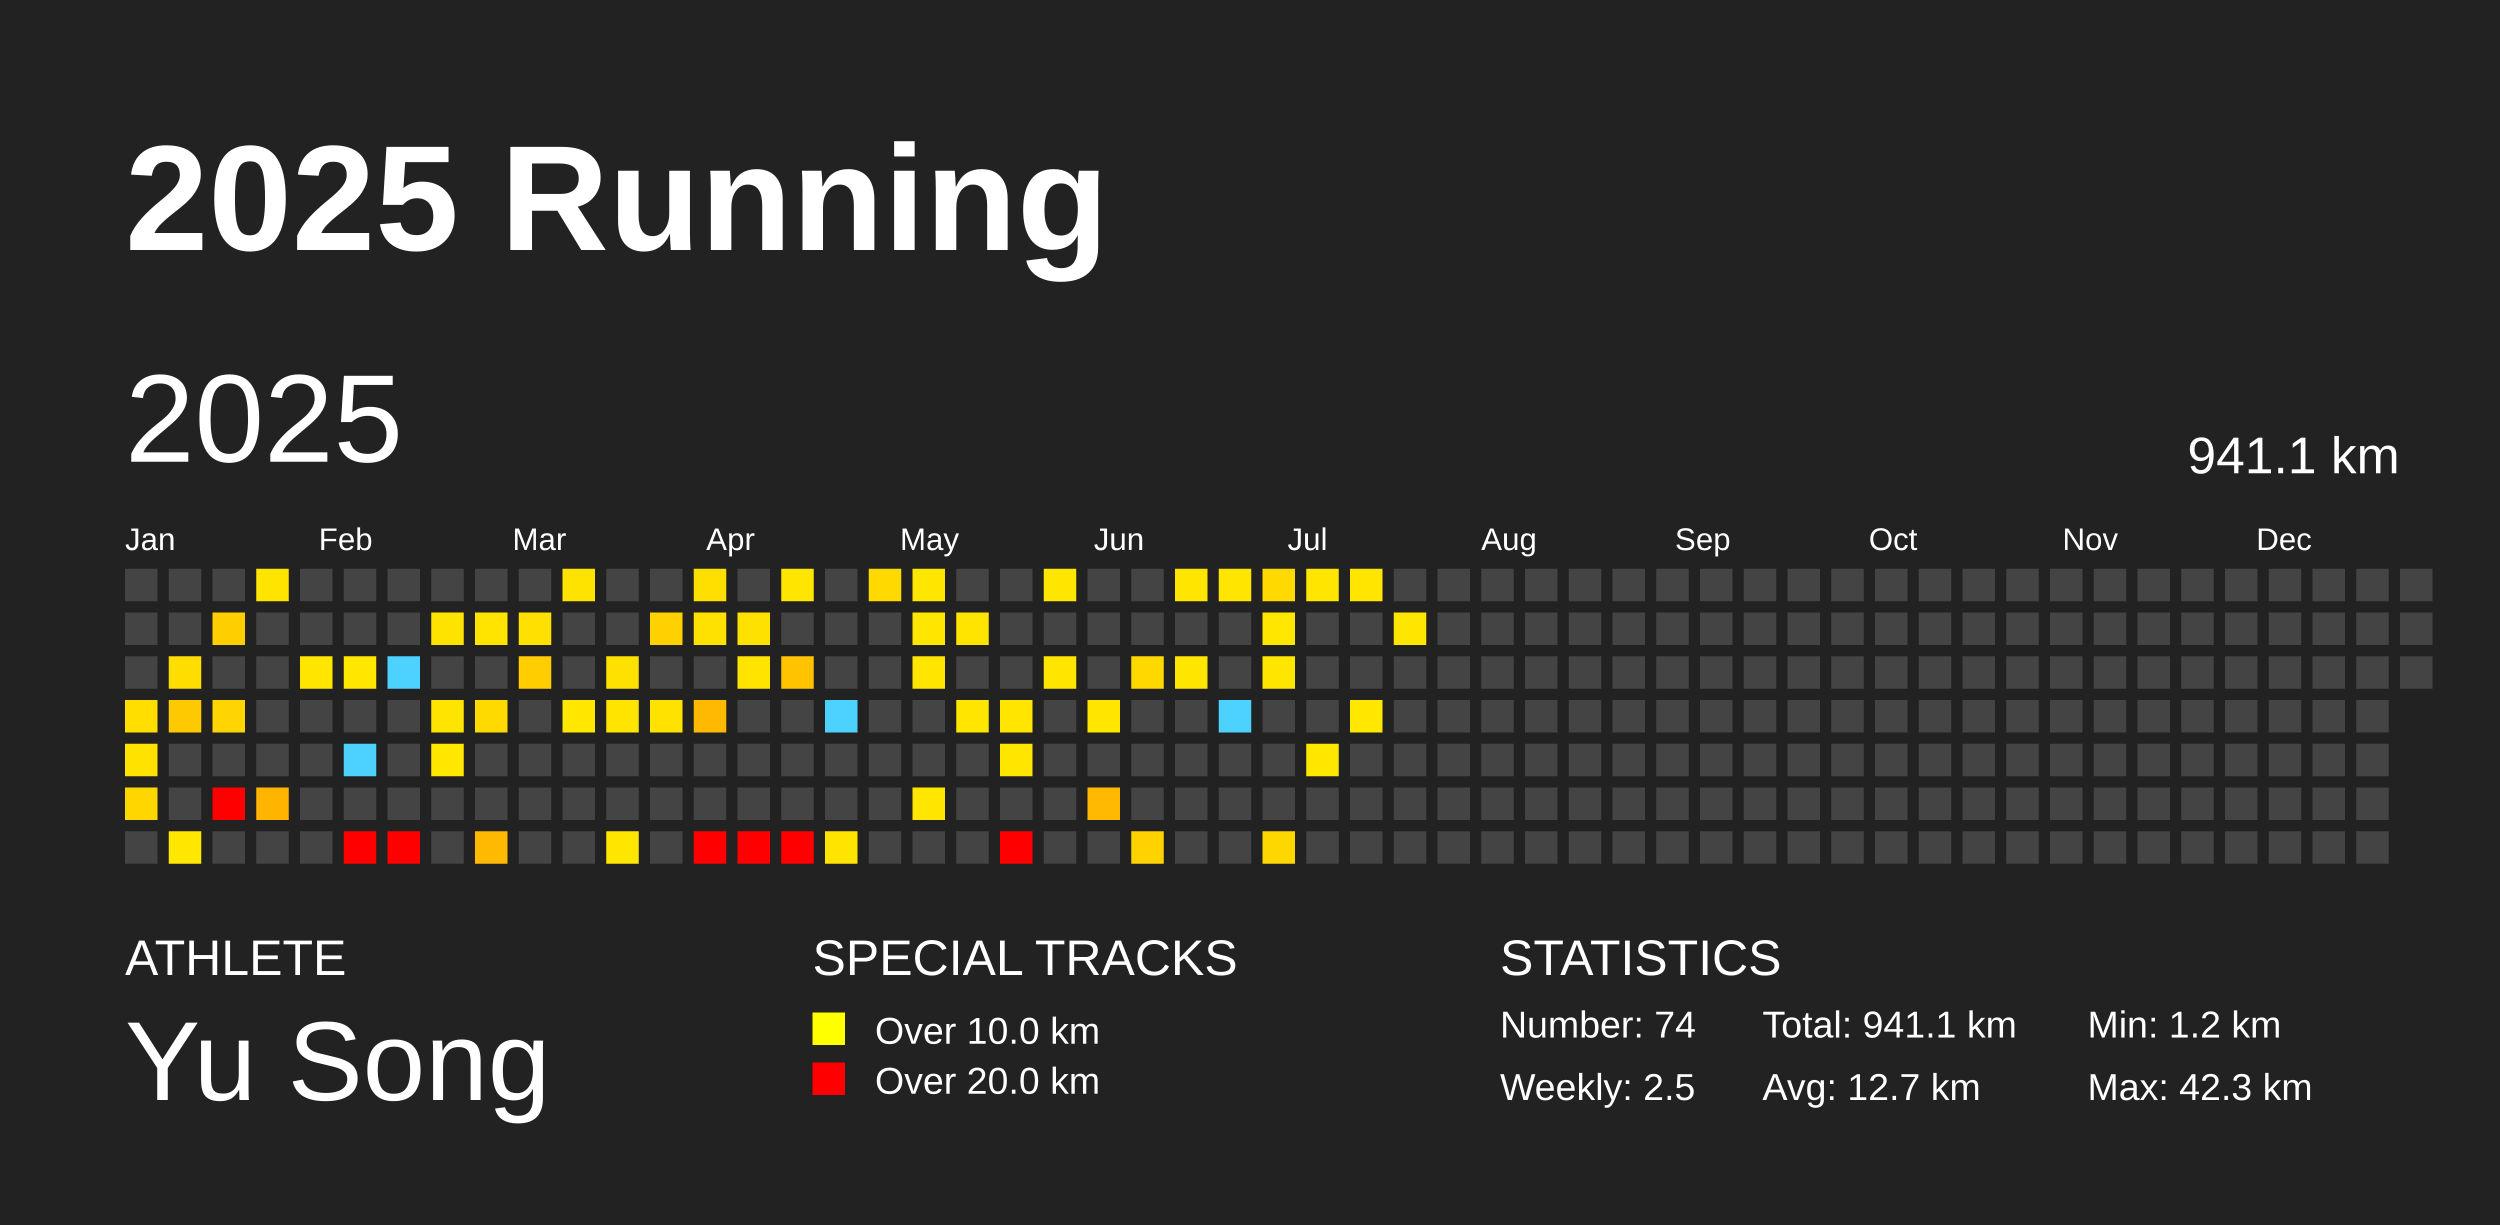
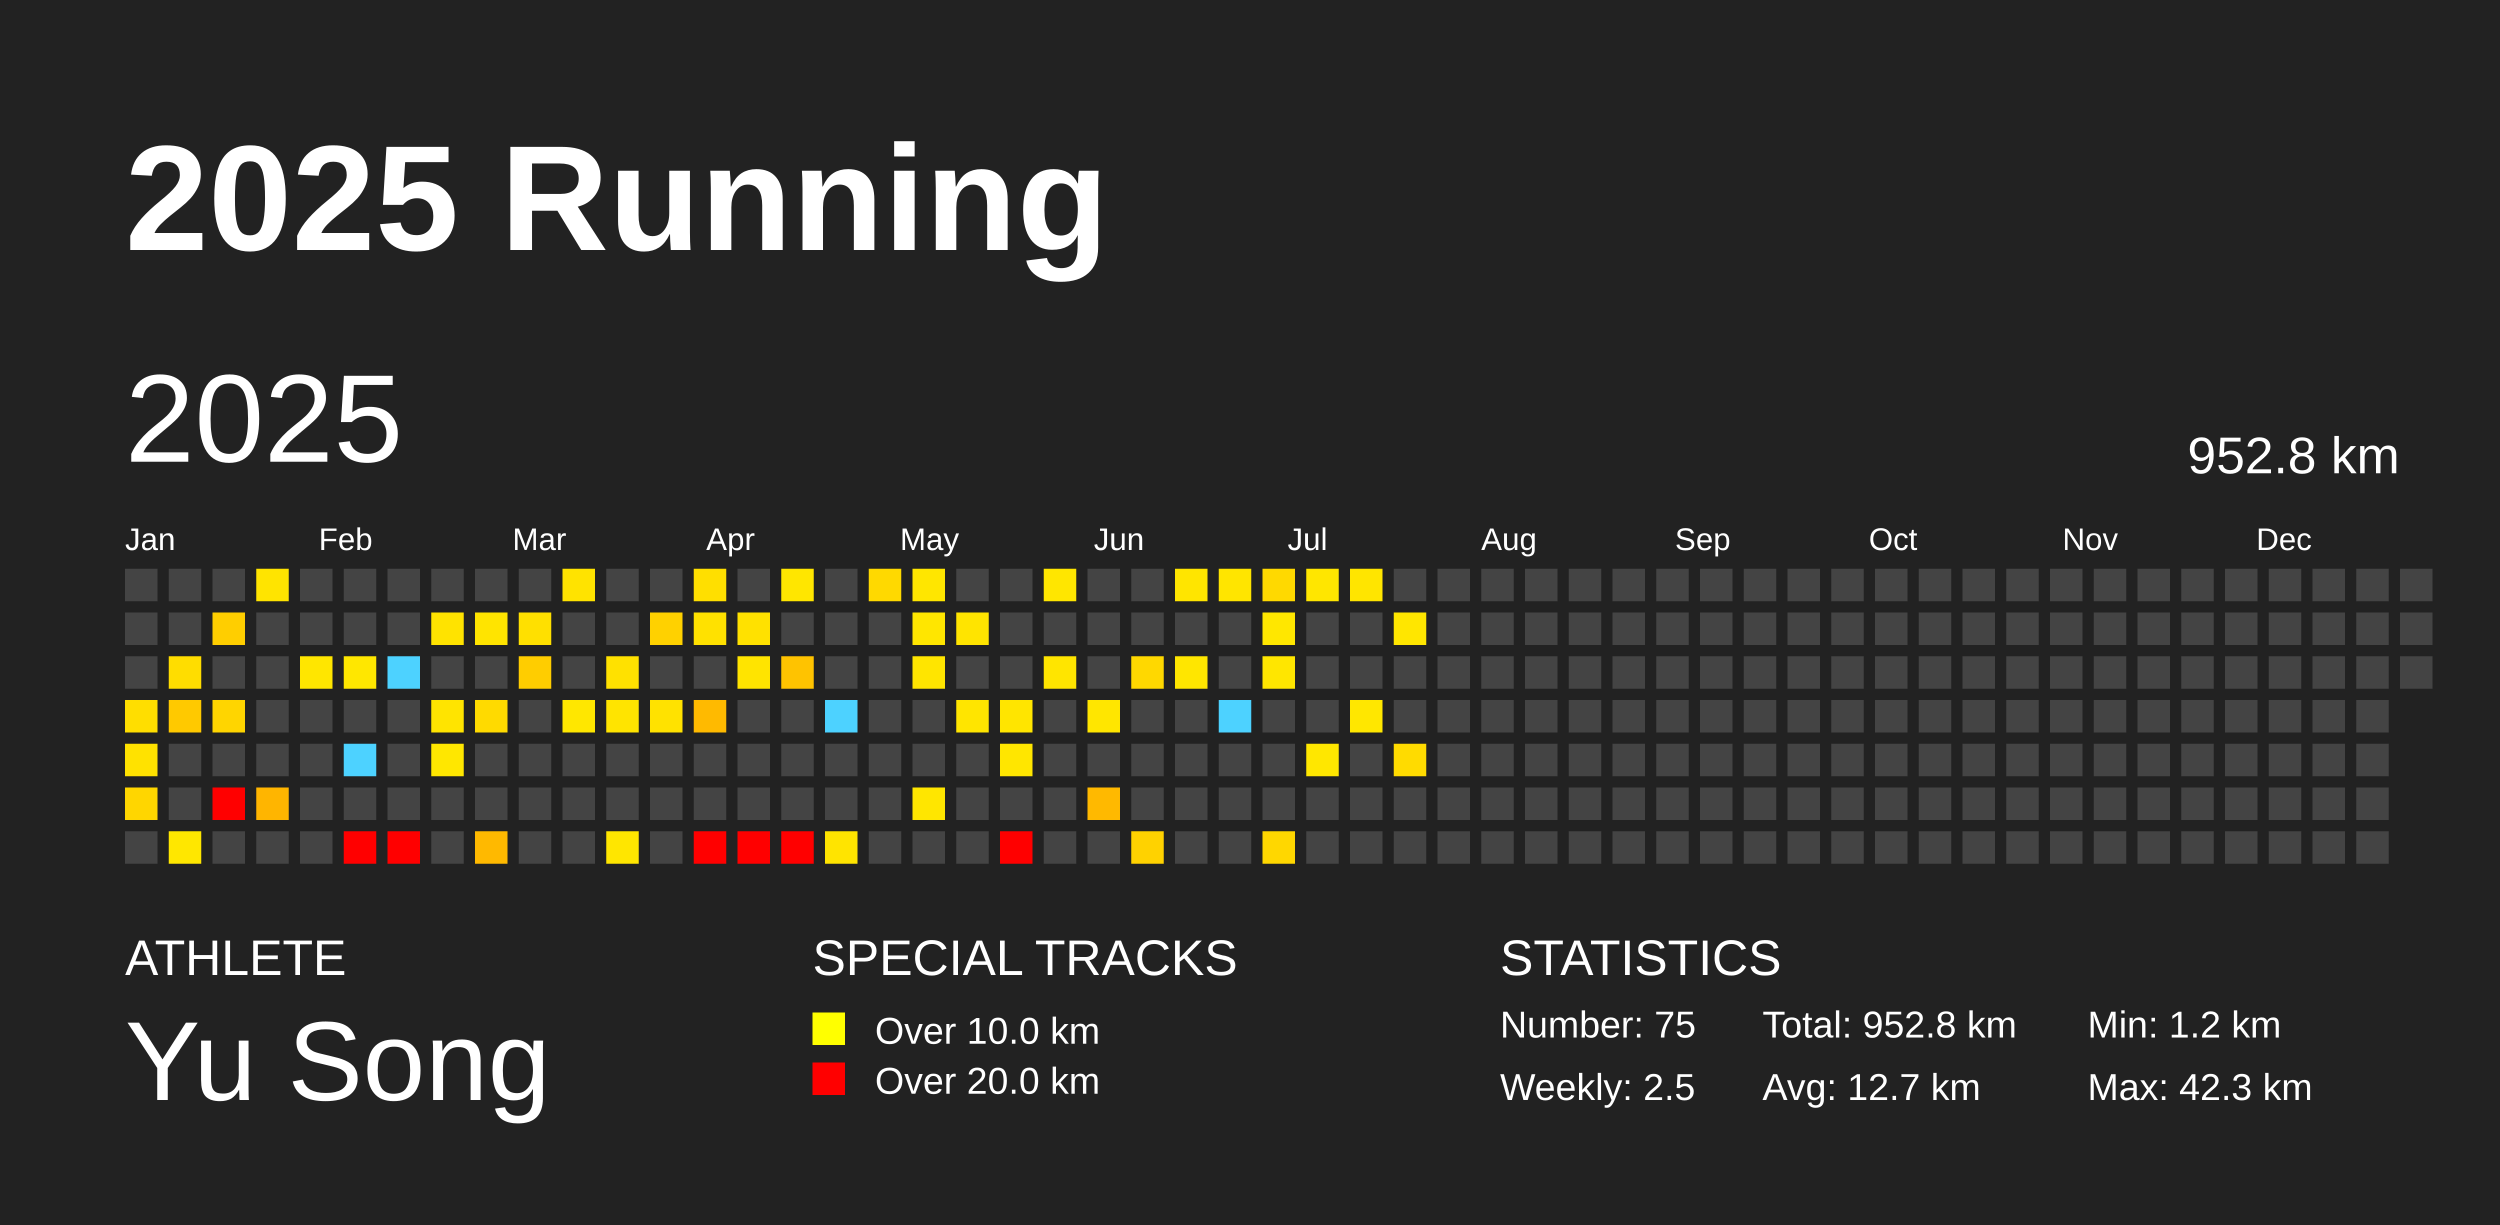
<svg xmlns="http://www.w3.org/2000/svg" baseProfile="full" height="98mm" version="1.1" viewBox="0,0,200,98" width="200mm">
  <defs />
  <rect fill="#222222" height="98" width="200" x="0" y="0" />
  <text fill="#FFFFFF" style="font-size:12px; font-family:Arial; font-weight:bold;" x="10" y="20">2025 Running</text>
  <text fill="#FFFFFF" style="font-size:4px; font-family:Arial" x="10" y="78">ATHLETE</text>
  <text fill="#FFFFFF" style="font-size:9px; font-family:Arial" x="10" y="88">Yu Song</text>
  <text fill="#FFFFFF" style="font-size:4px; font-family:Arial" x="65" y="78">SPECIAL TRACKS</text>
  <rect fill="yellow" height="2.6" width="2.6" x="65" y="81" />
  <text fill="#FFFFFF" style="font-size:3px; font-family:Arial" x="70" y="83.5">Over 10.0 km</text>
  <rect fill="red" height="2.6" width="2.6" x="65" y="85" />
  <text fill="#FFFFFF" style="font-size:3px; font-family:Arial" x="70" y="87.5">Over 20.0 km</text>
  <text fill="#FFFFFF" style="font-size:4px; font-family:Arial" x="120" y="78">STATISTICS</text>
-   <text fill="#FFFFFF" style="font-size:3px; font-family:Arial" x="120" y="83">Number: 74</text>
+   <text fill="#FFFFFF" style="font-size:3px; font-family:Arial" x="120" y="83">Number: 75</text>
  <text fill="#FFFFFF" style="font-size:3px; font-family:Arial" x="120" y="88">Weekly: 2.5</text>
-   <text fill="#FFFFFF" style="font-size:3px; font-family:Arial" x="141" y="83">Total: 941.1 km</text>
+   <text fill="#FFFFFF" style="font-size:3px; font-family:Arial" x="141" y="83">Total: 952.8 km</text>
  <text fill="#FFFFFF" style="font-size:3px; font-family:Arial" x="141" y="88">Avg: 12.7 km</text>
  <text fill="#FFFFFF" style="font-size:3px; font-family:Arial" x="167" y="83">Min: 1.2 km</text>
  <text fill="#FFFFFF" style="font-size:3px; font-family:Arial" x="167" y="88">Max: 42.3 km</text>
  <text dominant-baseline="hanging" fill="#FFFFFF" style="font-size:10.0px; font-family:Arial;" x="10" y="30">2025</text>
-   <text dominant-baseline="hanging" fill="#FFFFFF" style="font-size:4.125px; font-family:Arial;" x="175" y="35">941.1 km</text>
+   <text dominant-baseline="hanging" fill="#FFFFFF" style="font-size:4.125px; font-family:Arial;" x="175" y="35">952.8 km</text>
  <text fill="#FFFFFF" style="font-size:2.5px; font-family:Arial" x="10.0" y="44">Jan</text>
  <text fill="#FFFFFF" style="font-size:2.5px; font-family:Arial" x="25.5" y="44">Feb</text>
  <text fill="#FFFFFF" style="font-size:2.5px; font-family:Arial" x="41.0" y="44">Mar</text>
  <text fill="#FFFFFF" style="font-size:2.5px; font-family:Arial" x="56.5" y="44">Apr</text>
  <text fill="#FFFFFF" style="font-size:2.5px; font-family:Arial" x="72.0" y="44">May</text>
  <text fill="#FFFFFF" style="font-size:2.5px; font-family:Arial" x="87.5" y="44">Jun</text>
  <text fill="#FFFFFF" style="font-size:2.5px; font-family:Arial" x="103.0" y="44">Jul</text>
  <text fill="#FFFFFF" style="font-size:2.5px; font-family:Arial" x="118.5" y="44">Aug</text>
  <text fill="#FFFFFF" style="font-size:2.5px; font-family:Arial" x="134.0" y="44">Sep</text>
  <text fill="#FFFFFF" style="font-size:2.5px; font-family:Arial" x="149.5" y="44">Oct</text>
  <text fill="#FFFFFF" style="font-size:2.5px; font-family:Arial" x="165.0" y="44">Nov</text>
  <text fill="#FFFFFF" style="font-size:2.5px; font-family:Arial" x="180.5" y="44">Dec</text>
  <rect fill="#444444" height="2.6" width="2.6" x="10.0" y="45.5" />
  <rect fill="#444444" height="2.6" width="2.6" x="10.0" y="49.0" />
  <rect fill="#444444" height="2.6" width="2.6" x="10.0" y="52.5" />
  <rect fill="#ffde00" height="2.6" width="2.6" x="10.0" y="56.0" />
  <rect fill="#ffe200" height="2.6" width="2.6" x="10.0" y="59.5" />
  <rect fill="#ffd600" height="2.6" width="2.6" x="10.0" y="63.0" />
  <rect fill="#444444" height="2.6" width="2.6" x="10.0" y="66.5" />
  <rect fill="#444444" height="2.6" width="2.6" x="13.5" y="45.5" />
  <rect fill="#444444" height="2.6" width="2.6" x="13.5" y="49.0" />
  <rect fill="#ffdd00" height="2.6" width="2.6" x="13.5" y="52.5" />
  <rect fill="#ffc900" height="2.6" width="2.6" x="13.5" y="56.0" />
  <rect fill="#444444" height="2.6" width="2.6" x="13.5" y="59.5" />
  <rect fill="#444444" height="2.6" width="2.6" x="13.5" y="63.0" />
  <rect fill="#ffe700" height="2.6" width="2.6" x="13.5" y="66.5" />
  <rect fill="#444444" height="2.6" width="2.6" x="17.0" y="45.5" />
  <rect fill="#ffce00" height="2.6" width="2.6" x="17.0" y="49.0" />
  <rect fill="#444444" height="2.6" width="2.6" x="17.0" y="52.5" />
  <rect fill="#ffd500" height="2.6" width="2.6" x="17.0" y="56.0" />
  <rect fill="#444444" height="2.6" width="2.6" x="17.0" y="59.5" />
  <rect fill="red" height="2.6" width="2.6" x="17.0" y="63.0" />
  <rect fill="#444444" height="2.6" width="2.6" x="17.0" y="66.5" />
  <rect fill="#ffe400" height="2.6" width="2.6" x="20.5" y="45.5" />
  <rect fill="#444444" height="2.6" width="2.6" x="20.5" y="49.0" />
  <rect fill="#444444" height="2.6" width="2.6" x="20.5" y="52.5" />
  <rect fill="#444444" height="2.6" width="2.6" x="20.5" y="56.0" />
  <rect fill="#444444" height="2.6" width="2.6" x="20.5" y="59.5" />
  <rect fill="#ffb500" height="2.6" width="2.6" x="20.5" y="63.0" />
  <rect fill="#444444" height="2.6" width="2.6" x="20.5" y="66.5" />
  <rect fill="#444444" height="2.6" width="2.6" x="24.0" y="45.5" />
  <rect fill="#444444" height="2.6" width="2.6" x="24.0" y="49.0" />
  <rect fill="#ffe600" height="2.6" width="2.6" x="24.0" y="52.5" />
  <rect fill="#444444" height="2.6" width="2.6" x="24.0" y="56.0" />
  <rect fill="#444444" height="2.6" width="2.6" x="24.0" y="59.5" />
  <rect fill="#444444" height="2.6" width="2.6" x="24.0" y="63.0" />
  <rect fill="#444444" height="2.6" width="2.6" x="24.0" y="66.5" />
  <rect fill="#444444" height="2.6" width="2.6" x="27.5" y="45.5" />
  <rect fill="#444444" height="2.6" width="2.6" x="27.5" y="49.0" />
  <rect fill="#ffe700" height="2.6" width="2.6" x="27.5" y="52.5" />
  <rect fill="#444444" height="2.6" width="2.6" x="27.5" y="56.0" />
  <rect fill="#4dd2ff" height="2.6" width="2.6" x="27.5" y="59.5" />
  <rect fill="#444444" height="2.6" width="2.6" x="27.5" y="63.0" />
  <rect fill="red" height="2.6" width="2.6" x="27.5" y="66.5" />
  <rect fill="#444444" height="2.6" width="2.6" x="31.0" y="45.5" />
  <rect fill="#444444" height="2.6" width="2.6" x="31.0" y="49.0" />
  <rect fill="#4dd2ff" height="2.6" width="2.6" x="31.0" y="52.5" />
  <rect fill="#444444" height="2.6" width="2.6" x="31.0" y="56.0" />
  <rect fill="#444444" height="2.6" width="2.6" x="31.0" y="59.5" />
  <rect fill="#444444" height="2.6" width="2.6" x="31.0" y="63.0" />
  <rect fill="red" height="2.6" width="2.6" x="31.0" y="66.5" />
  <rect fill="#444444" height="2.6" width="2.6" x="34.5" y="45.5" />
  <rect fill="#ffe300" height="2.6" width="2.6" x="34.5" y="49.0" />
  <rect fill="#444444" height="2.6" width="2.6" x="34.5" y="52.5" />
  <rect fill="#ffe400" height="2.6" width="2.6" x="34.5" y="56.0" />
  <rect fill="#ffe700" height="2.6" width="2.6" x="34.5" y="59.5" />
  <rect fill="#444444" height="2.6" width="2.6" x="34.5" y="63.0" />
  <rect fill="#444444" height="2.6" width="2.6" x="34.5" y="66.5" />
  <rect fill="#444444" height="2.6" width="2.6" x="38.0" y="45.5" />
  <rect fill="#ffe400" height="2.6" width="2.6" x="38.0" y="49.0" />
  <rect fill="#444444" height="2.6" width="2.6" x="38.0" y="52.5" />
  <rect fill="#ffda00" height="2.6" width="2.6" x="38.0" y="56.0" />
  <rect fill="#444444" height="2.6" width="2.6" x="38.0" y="59.5" />
  <rect fill="#444444" height="2.6" width="2.6" x="38.0" y="63.0" />
  <rect fill="#ffb900" height="2.6" width="2.6" x="38.0" y="66.5" />
  <rect fill="#444444" height="2.6" width="2.6" x="41.5" y="45.5" />
  <rect fill="#ffe000" height="2.6" width="2.6" x="41.5" y="49.0" />
  <rect fill="#ffcd00" height="2.6" width="2.6" x="41.5" y="52.5" />
  <rect fill="#444444" height="2.6" width="2.6" x="41.5" y="56.0" />
  <rect fill="#444444" height="2.6" width="2.6" x="41.5" y="59.5" />
  <rect fill="#444444" height="2.6" width="2.6" x="41.5" y="63.0" />
  <rect fill="#444444" height="2.6" width="2.6" x="41.5" y="66.5" />
  <rect fill="#ffe300" height="2.6" width="2.6" x="45.0" y="45.5" />
  <rect fill="#444444" height="2.6" width="2.6" x="45.0" y="49.0" />
  <rect fill="#444444" height="2.6" width="2.6" x="45.0" y="52.5" />
  <rect fill="#ffe700" height="2.6" width="2.6" x="45.0" y="56.0" />
  <rect fill="#444444" height="2.6" width="2.6" x="45.0" y="59.5" />
  <rect fill="#444444" height="2.6" width="2.6" x="45.0" y="63.0" />
  <rect fill="#444444" height="2.6" width="2.6" x="45.0" y="66.5" />
  <rect fill="#444444" height="2.6" width="2.6" x="48.5" y="45.5" />
  <rect fill="#444444" height="2.6" width="2.6" x="48.5" y="49.0" />
  <rect fill="#ffe100" height="2.6" width="2.6" x="48.5" y="52.5" />
  <rect fill="#ffe400" height="2.6" width="2.6" x="48.5" y="56.0" />
  <rect fill="#444444" height="2.6" width="2.6" x="48.5" y="59.5" />
  <rect fill="#444444" height="2.6" width="2.6" x="48.5" y="63.0" />
  <rect fill="#ffe600" height="2.6" width="2.6" x="48.5" y="66.5" />
  <rect fill="#444444" height="2.6" width="2.6" x="52.0" y="45.5" />
  <rect fill="#ffd100" height="2.6" width="2.6" x="52.0" y="49.0" />
  <rect fill="#444444" height="2.6" width="2.6" x="52.0" y="52.5" />
  <rect fill="#ffe200" height="2.6" width="2.6" x="52.0" y="56.0" />
  <rect fill="#444444" height="2.6" width="2.6" x="52.0" y="59.5" />
  <rect fill="#444444" height="2.6" width="2.6" x="52.0" y="63.0" />
  <rect fill="#444444" height="2.6" width="2.6" x="52.0" y="66.5" />
  <rect fill="#ffdf00" height="2.6" width="2.6" x="55.5" y="45.5" />
  <rect fill="#ffe100" height="2.6" width="2.6" x="55.5" y="49.0" />
  <rect fill="#444444" height="2.6" width="2.6" x="55.5" y="52.5" />
  <rect fill="#ffba00" height="2.6" width="2.6" x="55.5" y="56.0" />
  <rect fill="#444444" height="2.6" width="2.6" x="55.5" y="59.5" />
  <rect fill="#444444" height="2.6" width="2.6" x="55.5" y="63.0" />
  <rect fill="red" height="2.6" width="2.6" x="55.5" y="66.5" />
  <rect fill="#444444" height="2.6" width="2.6" x="59.0" y="45.5" />
  <rect fill="#ffe100" height="2.6" width="2.6" x="59.0" y="49.0" />
  <rect fill="#ffe400" height="2.6" width="2.6" x="59.0" y="52.5" />
  <rect fill="#444444" height="2.6" width="2.6" x="59.0" y="56.0" />
  <rect fill="#444444" height="2.6" width="2.6" x="59.0" y="59.5" />
  <rect fill="#444444" height="2.6" width="2.6" x="59.0" y="63.0" />
  <rect fill="red" height="2.6" width="2.6" x="59.0" y="66.5" />
  <rect fill="#ffe600" height="2.6" width="2.6" x="62.5" y="45.5" />
  <rect fill="#444444" height="2.6" width="2.6" x="62.5" y="49.0" />
  <rect fill="#ffc300" height="2.6" width="2.6" x="62.5" y="52.5" />
  <rect fill="#444444" height="2.6" width="2.6" x="62.5" y="56.0" />
  <rect fill="#444444" height="2.6" width="2.6" x="62.5" y="59.5" />
  <rect fill="#444444" height="2.6" width="2.6" x="62.5" y="63.0" />
  <rect fill="red" height="2.6" width="2.6" x="62.5" y="66.5" />
  <rect fill="#444444" height="2.6" width="2.6" x="66.0" y="45.5" />
  <rect fill="#444444" height="2.6" width="2.6" x="66.0" y="49.0" />
  <rect fill="#444444" height="2.6" width="2.6" x="66.0" y="52.5" />
  <rect fill="#4dd2ff" height="2.6" width="2.6" x="66.0" y="56.0" />
  <rect fill="#444444" height="2.6" width="2.6" x="66.0" y="59.5" />
  <rect fill="#444444" height="2.6" width="2.6" x="66.0" y="63.0" />
  <rect fill="#ffe400" height="2.6" width="2.6" x="66.0" y="66.5" />
  <rect fill="#ffd900" height="2.6" width="2.6" x="69.5" y="45.5" />
  <rect fill="#444444" height="2.6" width="2.6" x="69.5" y="49.0" />
  <rect fill="#444444" height="2.6" width="2.6" x="69.5" y="52.5" />
  <rect fill="#444444" height="2.6" width="2.6" x="69.5" y="56.0" />
  <rect fill="#444444" height="2.6" width="2.6" x="69.5" y="59.5" />
  <rect fill="#444444" height="2.6" width="2.6" x="69.5" y="63.0" />
  <rect fill="#444444" height="2.6" width="2.6" x="69.5" y="66.5" />
  <rect fill="#ffe600" height="2.6" width="2.6" x="73.0" y="45.5" />
  <rect fill="#ffe600" height="2.6" width="2.6" x="73.0" y="49.0" />
  <rect fill="#ffe500" height="2.6" width="2.6" x="73.0" y="52.5" />
  <rect fill="#444444" height="2.6" width="2.6" x="73.0" y="56.0" />
  <rect fill="#444444" height="2.6" width="2.6" x="73.0" y="59.5" />
  <rect fill="#ffe600" height="2.6" width="2.6" x="73.0" y="63.0" />
  <rect fill="#444444" height="2.6" width="2.6" x="73.0" y="66.5" />
  <rect fill="#444444" height="2.6" width="2.6" x="76.5" y="45.5" />
  <rect fill="#ffe400" height="2.6" width="2.6" x="76.5" y="49.0" />
  <rect fill="#444444" height="2.6" width="2.6" x="76.5" y="52.5" />
  <rect fill="#ffe500" height="2.6" width="2.6" x="76.5" y="56.0" />
  <rect fill="#444444" height="2.6" width="2.6" x="76.5" y="59.5" />
  <rect fill="#444444" height="2.6" width="2.6" x="76.5" y="63.0" />
  <rect fill="#444444" height="2.6" width="2.6" x="76.5" y="66.5" />
  <rect fill="#444444" height="2.6" width="2.6" x="80.0" y="45.5" />
  <rect fill="#444444" height="2.6" width="2.6" x="80.0" y="49.0" />
  <rect fill="#444444" height="2.6" width="2.6" x="80.0" y="52.5" />
  <rect fill="#ffe500" height="2.6" width="2.6" x="80.0" y="56.0" />
  <rect fill="#ffe600" height="2.6" width="2.6" x="80.0" y="59.5" />
  <rect fill="#444444" height="2.6" width="2.6" x="80.0" y="63.0" />
  <rect fill="red" height="2.6" width="2.6" x="80.0" y="66.5" />
  <rect fill="#ffe600" height="2.6" width="2.6" x="83.5" y="45.5" />
  <rect fill="#444444" height="2.6" width="2.6" x="83.5" y="49.0" />
  <rect fill="#ffe500" height="2.6" width="2.6" x="83.5" y="52.5" />
  <rect fill="#444444" height="2.6" width="2.6" x="83.5" y="56.0" />
  <rect fill="#444444" height="2.6" width="2.6" x="83.5" y="59.5" />
  <rect fill="#444444" height="2.6" width="2.6" x="83.5" y="63.0" />
  <rect fill="#444444" height="2.6" width="2.6" x="83.5" y="66.5" />
  <rect fill="#444444" height="2.6" width="2.6" x="87.0" y="45.5" />
  <rect fill="#444444" height="2.6" width="2.6" x="87.0" y="49.0" />
  <rect fill="#444444" height="2.6" width="2.6" x="87.0" y="52.5" />
  <rect fill="#ffe600" height="2.6" width="2.6" x="87.0" y="56.0" />
  <rect fill="#444444" height="2.6" width="2.6" x="87.0" y="59.5" />
  <rect fill="#ffb900" height="2.6" width="2.6" x="87.0" y="63.0" />
  <rect fill="#444444" height="2.6" width="2.6" x="87.0" y="66.5" />
  <rect fill="#444444" height="2.6" width="2.6" x="90.5" y="45.5" />
  <rect fill="#444444" height="2.6" width="2.6" x="90.5" y="49.0" />
  <rect fill="#ffd800" height="2.6" width="2.6" x="90.5" y="52.5" />
  <rect fill="#444444" height="2.6" width="2.6" x="90.5" y="56.0" />
  <rect fill="#444444" height="2.6" width="2.6" x="90.5" y="59.5" />
  <rect fill="#444444" height="2.6" width="2.6" x="90.5" y="63.0" />
  <rect fill="#ffd200" height="2.6" width="2.6" x="90.5" y="66.5" />
  <rect fill="#ffe500" height="2.6" width="2.6" x="94.0" y="45.5" />
  <rect fill="#444444" height="2.6" width="2.6" x="94.0" y="49.0" />
  <rect fill="#ffe600" height="2.6" width="2.6" x="94.0" y="52.5" />
  <rect fill="#444444" height="2.6" width="2.6" x="94.0" y="56.0" />
  <rect fill="#444444" height="2.6" width="2.6" x="94.0" y="59.5" />
  <rect fill="#444444" height="2.6" width="2.6" x="94.0" y="63.0" />
  <rect fill="#444444" height="2.6" width="2.6" x="94.0" y="66.5" />
  <rect fill="#ffe500" height="2.6" width="2.6" x="97.5" y="45.5" />
  <rect fill="#444444" height="2.6" width="2.6" x="97.5" y="49.0" />
  <rect fill="#444444" height="2.6" width="2.6" x="97.5" y="52.5" />
  <rect fill="#4dd2ff" height="2.6" width="2.6" x="97.5" y="56.0" />
  <rect fill="#444444" height="2.6" width="2.6" x="97.5" y="59.5" />
  <rect fill="#444444" height="2.6" width="2.6" x="97.5" y="63.0" />
  <rect fill="#444444" height="2.6" width="2.6" x="97.5" y="66.5" />
  <rect fill="#ffd900" height="2.6" width="2.6" x="101.0" y="45.5" />
  <rect fill="#ffe700" height="2.6" width="2.6" x="101.0" y="49.0" />
  <rect fill="#ffe600" height="2.6" width="2.6" x="101.0" y="52.5" />
  <rect fill="#444444" height="2.6" width="2.6" x="101.0" y="56.0" />
  <rect fill="#444444" height="2.6" width="2.6" x="101.0" y="59.5" />
  <rect fill="#444444" height="2.6" width="2.6" x="101.0" y="63.0" />
  <rect fill="#ffd700" height="2.6" width="2.6" x="101.0" y="66.5" />
  <rect fill="#ffe600" height="2.6" width="2.6" x="104.5" y="45.5" />
  <rect fill="#444444" height="2.6" width="2.6" x="104.5" y="49.0" />
  <rect fill="#444444" height="2.6" width="2.6" x="104.5" y="52.5" />
  <rect fill="#444444" height="2.6" width="2.6" x="104.5" y="56.0" />
  <rect fill="#ffe700" height="2.6" width="2.6" x="104.5" y="59.5" />
  <rect fill="#444444" height="2.6" width="2.6" x="104.5" y="63.0" />
  <rect fill="#444444" height="2.6" width="2.6" x="104.5" y="66.5" />
  <rect fill="#ffe500" height="2.6" width="2.6" x="108.0" y="45.5" />
  <rect fill="#444444" height="2.6" width="2.6" x="108.0" y="49.0" />
  <rect fill="#444444" height="2.6" width="2.6" x="108.0" y="52.5" />
  <rect fill="#ffe700" height="2.6" width="2.6" x="108.0" y="56.0" />
  <rect fill="#444444" height="2.6" width="2.6" x="108.0" y="59.5" />
  <rect fill="#444444" height="2.6" width="2.6" x="108.0" y="63.0" />
  <rect fill="#444444" height="2.6" width="2.6" x="108.0" y="66.5" />
  <rect fill="#444444" height="2.6" width="2.6" x="111.5" y="45.5" />
  <rect fill="#ffe600" height="2.6" width="2.6" x="111.5" y="49.0" />
  <rect fill="#444444" height="2.6" width="2.6" x="111.5" y="52.5" />
  <rect fill="#444444" height="2.6" width="2.6" x="111.5" y="56.0" />
-   <rect fill="#444444" height="2.6" width="2.6" x="111.5" y="59.5" />
+   <rect fill="#ffdb00" height="2.6" width="2.6" x="111.5" y="59.5" />
  <rect fill="#444444" height="2.6" width="2.6" x="111.5" y="63.0" />
  <rect fill="#444444" height="2.6" width="2.6" x="111.5" y="66.5" />
  <rect fill="#444444" height="2.6" width="2.6" x="115.0" y="45.5" />
  <rect fill="#444444" height="2.6" width="2.6" x="115.0" y="49.0" />
  <rect fill="#444444" height="2.6" width="2.6" x="115.0" y="52.5" />
  <rect fill="#444444" height="2.6" width="2.6" x="115.0" y="56.0" />
  <rect fill="#444444" height="2.6" width="2.6" x="115.0" y="59.5" />
  <rect fill="#444444" height="2.6" width="2.6" x="115.0" y="63.0" />
  <rect fill="#444444" height="2.6" width="2.6" x="115.0" y="66.5" />
  <rect fill="#444444" height="2.6" width="2.6" x="118.5" y="45.5" />
  <rect fill="#444444" height="2.6" width="2.6" x="118.5" y="49.0" />
  <rect fill="#444444" height="2.6" width="2.6" x="118.5" y="52.5" />
  <rect fill="#444444" height="2.6" width="2.6" x="118.5" y="56.0" />
  <rect fill="#444444" height="2.6" width="2.6" x="118.5" y="59.5" />
  <rect fill="#444444" height="2.6" width="2.6" x="118.5" y="63.0" />
  <rect fill="#444444" height="2.6" width="2.6" x="118.5" y="66.5" />
  <rect fill="#444444" height="2.6" width="2.6" x="122.0" y="45.5" />
  <rect fill="#444444" height="2.6" width="2.6" x="122.0" y="49.0" />
  <rect fill="#444444" height="2.6" width="2.6" x="122.0" y="52.5" />
  <rect fill="#444444" height="2.6" width="2.6" x="122.0" y="56.0" />
  <rect fill="#444444" height="2.6" width="2.6" x="122.0" y="59.5" />
  <rect fill="#444444" height="2.6" width="2.6" x="122.0" y="63.0" />
  <rect fill="#444444" height="2.6" width="2.6" x="122.0" y="66.5" />
  <rect fill="#444444" height="2.6" width="2.6" x="125.5" y="45.5" />
  <rect fill="#444444" height="2.6" width="2.6" x="125.5" y="49.0" />
  <rect fill="#444444" height="2.6" width="2.6" x="125.5" y="52.5" />
  <rect fill="#444444" height="2.6" width="2.6" x="125.5" y="56.0" />
  <rect fill="#444444" height="2.6" width="2.6" x="125.5" y="59.5" />
  <rect fill="#444444" height="2.6" width="2.6" x="125.5" y="63.0" />
  <rect fill="#444444" height="2.6" width="2.6" x="125.5" y="66.5" />
  <rect fill="#444444" height="2.6" width="2.6" x="129.0" y="45.5" />
  <rect fill="#444444" height="2.6" width="2.6" x="129.0" y="49.0" />
  <rect fill="#444444" height="2.6" width="2.6" x="129.0" y="52.5" />
  <rect fill="#444444" height="2.6" width="2.6" x="129.0" y="56.0" />
  <rect fill="#444444" height="2.6" width="2.6" x="129.0" y="59.5" />
  <rect fill="#444444" height="2.6" width="2.6" x="129.0" y="63.0" />
  <rect fill="#444444" height="2.6" width="2.6" x="129.0" y="66.5" />
  <rect fill="#444444" height="2.6" width="2.6" x="132.5" y="45.5" />
  <rect fill="#444444" height="2.6" width="2.6" x="132.5" y="49.0" />
  <rect fill="#444444" height="2.6" width="2.6" x="132.5" y="52.5" />
  <rect fill="#444444" height="2.6" width="2.6" x="132.5" y="56.0" />
  <rect fill="#444444" height="2.6" width="2.6" x="132.5" y="59.5" />
  <rect fill="#444444" height="2.6" width="2.6" x="132.5" y="63.0" />
  <rect fill="#444444" height="2.6" width="2.6" x="132.5" y="66.5" />
  <rect fill="#444444" height="2.6" width="2.6" x="136.0" y="45.5" />
  <rect fill="#444444" height="2.6" width="2.6" x="136.0" y="49.0" />
  <rect fill="#444444" height="2.6" width="2.6" x="136.0" y="52.5" />
  <rect fill="#444444" height="2.6" width="2.6" x="136.0" y="56.0" />
  <rect fill="#444444" height="2.6" width="2.6" x="136.0" y="59.5" />
  <rect fill="#444444" height="2.6" width="2.6" x="136.0" y="63.0" />
  <rect fill="#444444" height="2.6" width="2.6" x="136.0" y="66.5" />
  <rect fill="#444444" height="2.6" width="2.6" x="139.5" y="45.5" />
  <rect fill="#444444" height="2.6" width="2.6" x="139.5" y="49.0" />
  <rect fill="#444444" height="2.6" width="2.6" x="139.5" y="52.5" />
  <rect fill="#444444" height="2.6" width="2.6" x="139.5" y="56.0" />
  <rect fill="#444444" height="2.6" width="2.6" x="139.5" y="59.5" />
  <rect fill="#444444" height="2.6" width="2.6" x="139.5" y="63.0" />
  <rect fill="#444444" height="2.6" width="2.6" x="139.5" y="66.5" />
  <rect fill="#444444" height="2.6" width="2.6" x="143.0" y="45.5" />
  <rect fill="#444444" height="2.6" width="2.6" x="143.0" y="49.0" />
  <rect fill="#444444" height="2.6" width="2.6" x="143.0" y="52.5" />
  <rect fill="#444444" height="2.6" width="2.6" x="143.0" y="56.0" />
  <rect fill="#444444" height="2.6" width="2.6" x="143.0" y="59.5" />
  <rect fill="#444444" height="2.6" width="2.6" x="143.0" y="63.0" />
  <rect fill="#444444" height="2.6" width="2.6" x="143.0" y="66.5" />
  <rect fill="#444444" height="2.6" width="2.6" x="146.5" y="45.5" />
  <rect fill="#444444" height="2.6" width="2.6" x="146.5" y="49.0" />
  <rect fill="#444444" height="2.6" width="2.6" x="146.5" y="52.5" />
  <rect fill="#444444" height="2.6" width="2.6" x="146.5" y="56.0" />
  <rect fill="#444444" height="2.6" width="2.6" x="146.5" y="59.5" />
  <rect fill="#444444" height="2.6" width="2.6" x="146.5" y="63.0" />
  <rect fill="#444444" height="2.6" width="2.6" x="146.5" y="66.5" />
  <rect fill="#444444" height="2.6" width="2.6" x="150.0" y="45.5" />
  <rect fill="#444444" height="2.6" width="2.6" x="150.0" y="49.0" />
  <rect fill="#444444" height="2.6" width="2.6" x="150.0" y="52.5" />
  <rect fill="#444444" height="2.6" width="2.6" x="150.0" y="56.0" />
  <rect fill="#444444" height="2.6" width="2.6" x="150.0" y="59.5" />
  <rect fill="#444444" height="2.6" width="2.6" x="150.0" y="63.0" />
  <rect fill="#444444" height="2.6" width="2.6" x="150.0" y="66.5" />
  <rect fill="#444444" height="2.6" width="2.6" x="153.5" y="45.5" />
  <rect fill="#444444" height="2.6" width="2.6" x="153.5" y="49.0" />
  <rect fill="#444444" height="2.6" width="2.6" x="153.5" y="52.5" />
  <rect fill="#444444" height="2.6" width="2.6" x="153.5" y="56.0" />
  <rect fill="#444444" height="2.6" width="2.6" x="153.5" y="59.5" />
  <rect fill="#444444" height="2.6" width="2.6" x="153.5" y="63.0" />
  <rect fill="#444444" height="2.6" width="2.6" x="153.5" y="66.5" />
  <rect fill="#444444" height="2.6" width="2.6" x="157.0" y="45.5" />
  <rect fill="#444444" height="2.6" width="2.6" x="157.0" y="49.0" />
  <rect fill="#444444" height="2.6" width="2.6" x="157.0" y="52.5" />
  <rect fill="#444444" height="2.6" width="2.6" x="157.0" y="56.0" />
  <rect fill="#444444" height="2.6" width="2.6" x="157.0" y="59.5" />
  <rect fill="#444444" height="2.6" width="2.6" x="157.0" y="63.0" />
  <rect fill="#444444" height="2.6" width="2.6" x="157.0" y="66.5" />
  <rect fill="#444444" height="2.6" width="2.6" x="160.5" y="45.5" />
  <rect fill="#444444" height="2.6" width="2.6" x="160.5" y="49.0" />
  <rect fill="#444444" height="2.6" width="2.6" x="160.5" y="52.5" />
  <rect fill="#444444" height="2.6" width="2.6" x="160.5" y="56.0" />
  <rect fill="#444444" height="2.6" width="2.6" x="160.5" y="59.5" />
  <rect fill="#444444" height="2.6" width="2.6" x="160.5" y="63.0" />
  <rect fill="#444444" height="2.6" width="2.6" x="160.5" y="66.5" />
  <rect fill="#444444" height="2.6" width="2.6" x="164.0" y="45.5" />
  <rect fill="#444444" height="2.6" width="2.6" x="164.0" y="49.0" />
  <rect fill="#444444" height="2.6" width="2.6" x="164.0" y="52.5" />
  <rect fill="#444444" height="2.6" width="2.6" x="164.0" y="56.0" />
  <rect fill="#444444" height="2.6" width="2.6" x="164.0" y="59.5" />
  <rect fill="#444444" height="2.6" width="2.6" x="164.0" y="63.0" />
  <rect fill="#444444" height="2.6" width="2.6" x="164.0" y="66.5" />
  <rect fill="#444444" height="2.6" width="2.6" x="167.5" y="45.5" />
  <rect fill="#444444" height="2.6" width="2.6" x="167.5" y="49.0" />
  <rect fill="#444444" height="2.6" width="2.6" x="167.5" y="52.5" />
  <rect fill="#444444" height="2.6" width="2.6" x="167.5" y="56.0" />
  <rect fill="#444444" height="2.6" width="2.6" x="167.5" y="59.5" />
  <rect fill="#444444" height="2.6" width="2.6" x="167.5" y="63.0" />
  <rect fill="#444444" height="2.6" width="2.6" x="167.5" y="66.5" />
  <rect fill="#444444" height="2.6" width="2.6" x="171.0" y="45.5" />
  <rect fill="#444444" height="2.6" width="2.6" x="171.0" y="49.0" />
  <rect fill="#444444" height="2.6" width="2.6" x="171.0" y="52.5" />
  <rect fill="#444444" height="2.6" width="2.6" x="171.0" y="56.0" />
  <rect fill="#444444" height="2.6" width="2.6" x="171.0" y="59.5" />
  <rect fill="#444444" height="2.6" width="2.6" x="171.0" y="63.0" />
  <rect fill="#444444" height="2.6" width="2.6" x="171.0" y="66.5" />
  <rect fill="#444444" height="2.6" width="2.6" x="174.5" y="45.5" />
  <rect fill="#444444" height="2.6" width="2.6" x="174.5" y="49.0" />
  <rect fill="#444444" height="2.6" width="2.6" x="174.5" y="52.5" />
  <rect fill="#444444" height="2.6" width="2.6" x="174.5" y="56.0" />
  <rect fill="#444444" height="2.6" width="2.6" x="174.5" y="59.5" />
  <rect fill="#444444" height="2.6" width="2.6" x="174.5" y="63.0" />
  <rect fill="#444444" height="2.6" width="2.6" x="174.5" y="66.5" />
  <rect fill="#444444" height="2.6" width="2.6" x="178.0" y="45.5" />
  <rect fill="#444444" height="2.6" width="2.6" x="178.0" y="49.0" />
  <rect fill="#444444" height="2.6" width="2.6" x="178.0" y="52.5" />
  <rect fill="#444444" height="2.6" width="2.6" x="178.0" y="56.0" />
  <rect fill="#444444" height="2.6" width="2.6" x="178.0" y="59.5" />
  <rect fill="#444444" height="2.6" width="2.6" x="178.0" y="63.0" />
  <rect fill="#444444" height="2.6" width="2.6" x="178.0" y="66.5" />
  <rect fill="#444444" height="2.6" width="2.6" x="181.5" y="45.5" />
  <rect fill="#444444" height="2.6" width="2.6" x="181.5" y="49.0" />
  <rect fill="#444444" height="2.6" width="2.6" x="181.5" y="52.5" />
  <rect fill="#444444" height="2.6" width="2.6" x="181.5" y="56.0" />
  <rect fill="#444444" height="2.6" width="2.6" x="181.5" y="59.5" />
  <rect fill="#444444" height="2.6" width="2.6" x="181.5" y="63.0" />
  <rect fill="#444444" height="2.6" width="2.6" x="181.5" y="66.5" />
  <rect fill="#444444" height="2.6" width="2.6" x="185.0" y="45.5" />
  <rect fill="#444444" height="2.6" width="2.6" x="185.0" y="49.0" />
  <rect fill="#444444" height="2.6" width="2.6" x="185.0" y="52.5" />
  <rect fill="#444444" height="2.6" width="2.6" x="185.0" y="56.0" />
  <rect fill="#444444" height="2.6" width="2.6" x="185.0" y="59.5" />
  <rect fill="#444444" height="2.6" width="2.6" x="185.0" y="63.0" />
  <rect fill="#444444" height="2.6" width="2.6" x="185.0" y="66.5" />
  <rect fill="#444444" height="2.6" width="2.6" x="188.5" y="45.5" />
  <rect fill="#444444" height="2.6" width="2.6" x="188.5" y="49.0" />
  <rect fill="#444444" height="2.6" width="2.6" x="188.5" y="52.5" />
  <rect fill="#444444" height="2.6" width="2.6" x="188.5" y="56.0" />
  <rect fill="#444444" height="2.6" width="2.6" x="188.5" y="59.5" />
  <rect fill="#444444" height="2.6" width="2.6" x="188.5" y="63.0" />
  <rect fill="#444444" height="2.6" width="2.6" x="188.5" y="66.5" />
  <rect fill="#444444" height="2.6" width="2.6" x="192.0" y="45.5" />
  <rect fill="#444444" height="2.6" width="2.6" x="192.0" y="49.0" />
  <rect fill="#444444" height="2.6" width="2.6" x="192.0" y="52.5" />
</svg>
